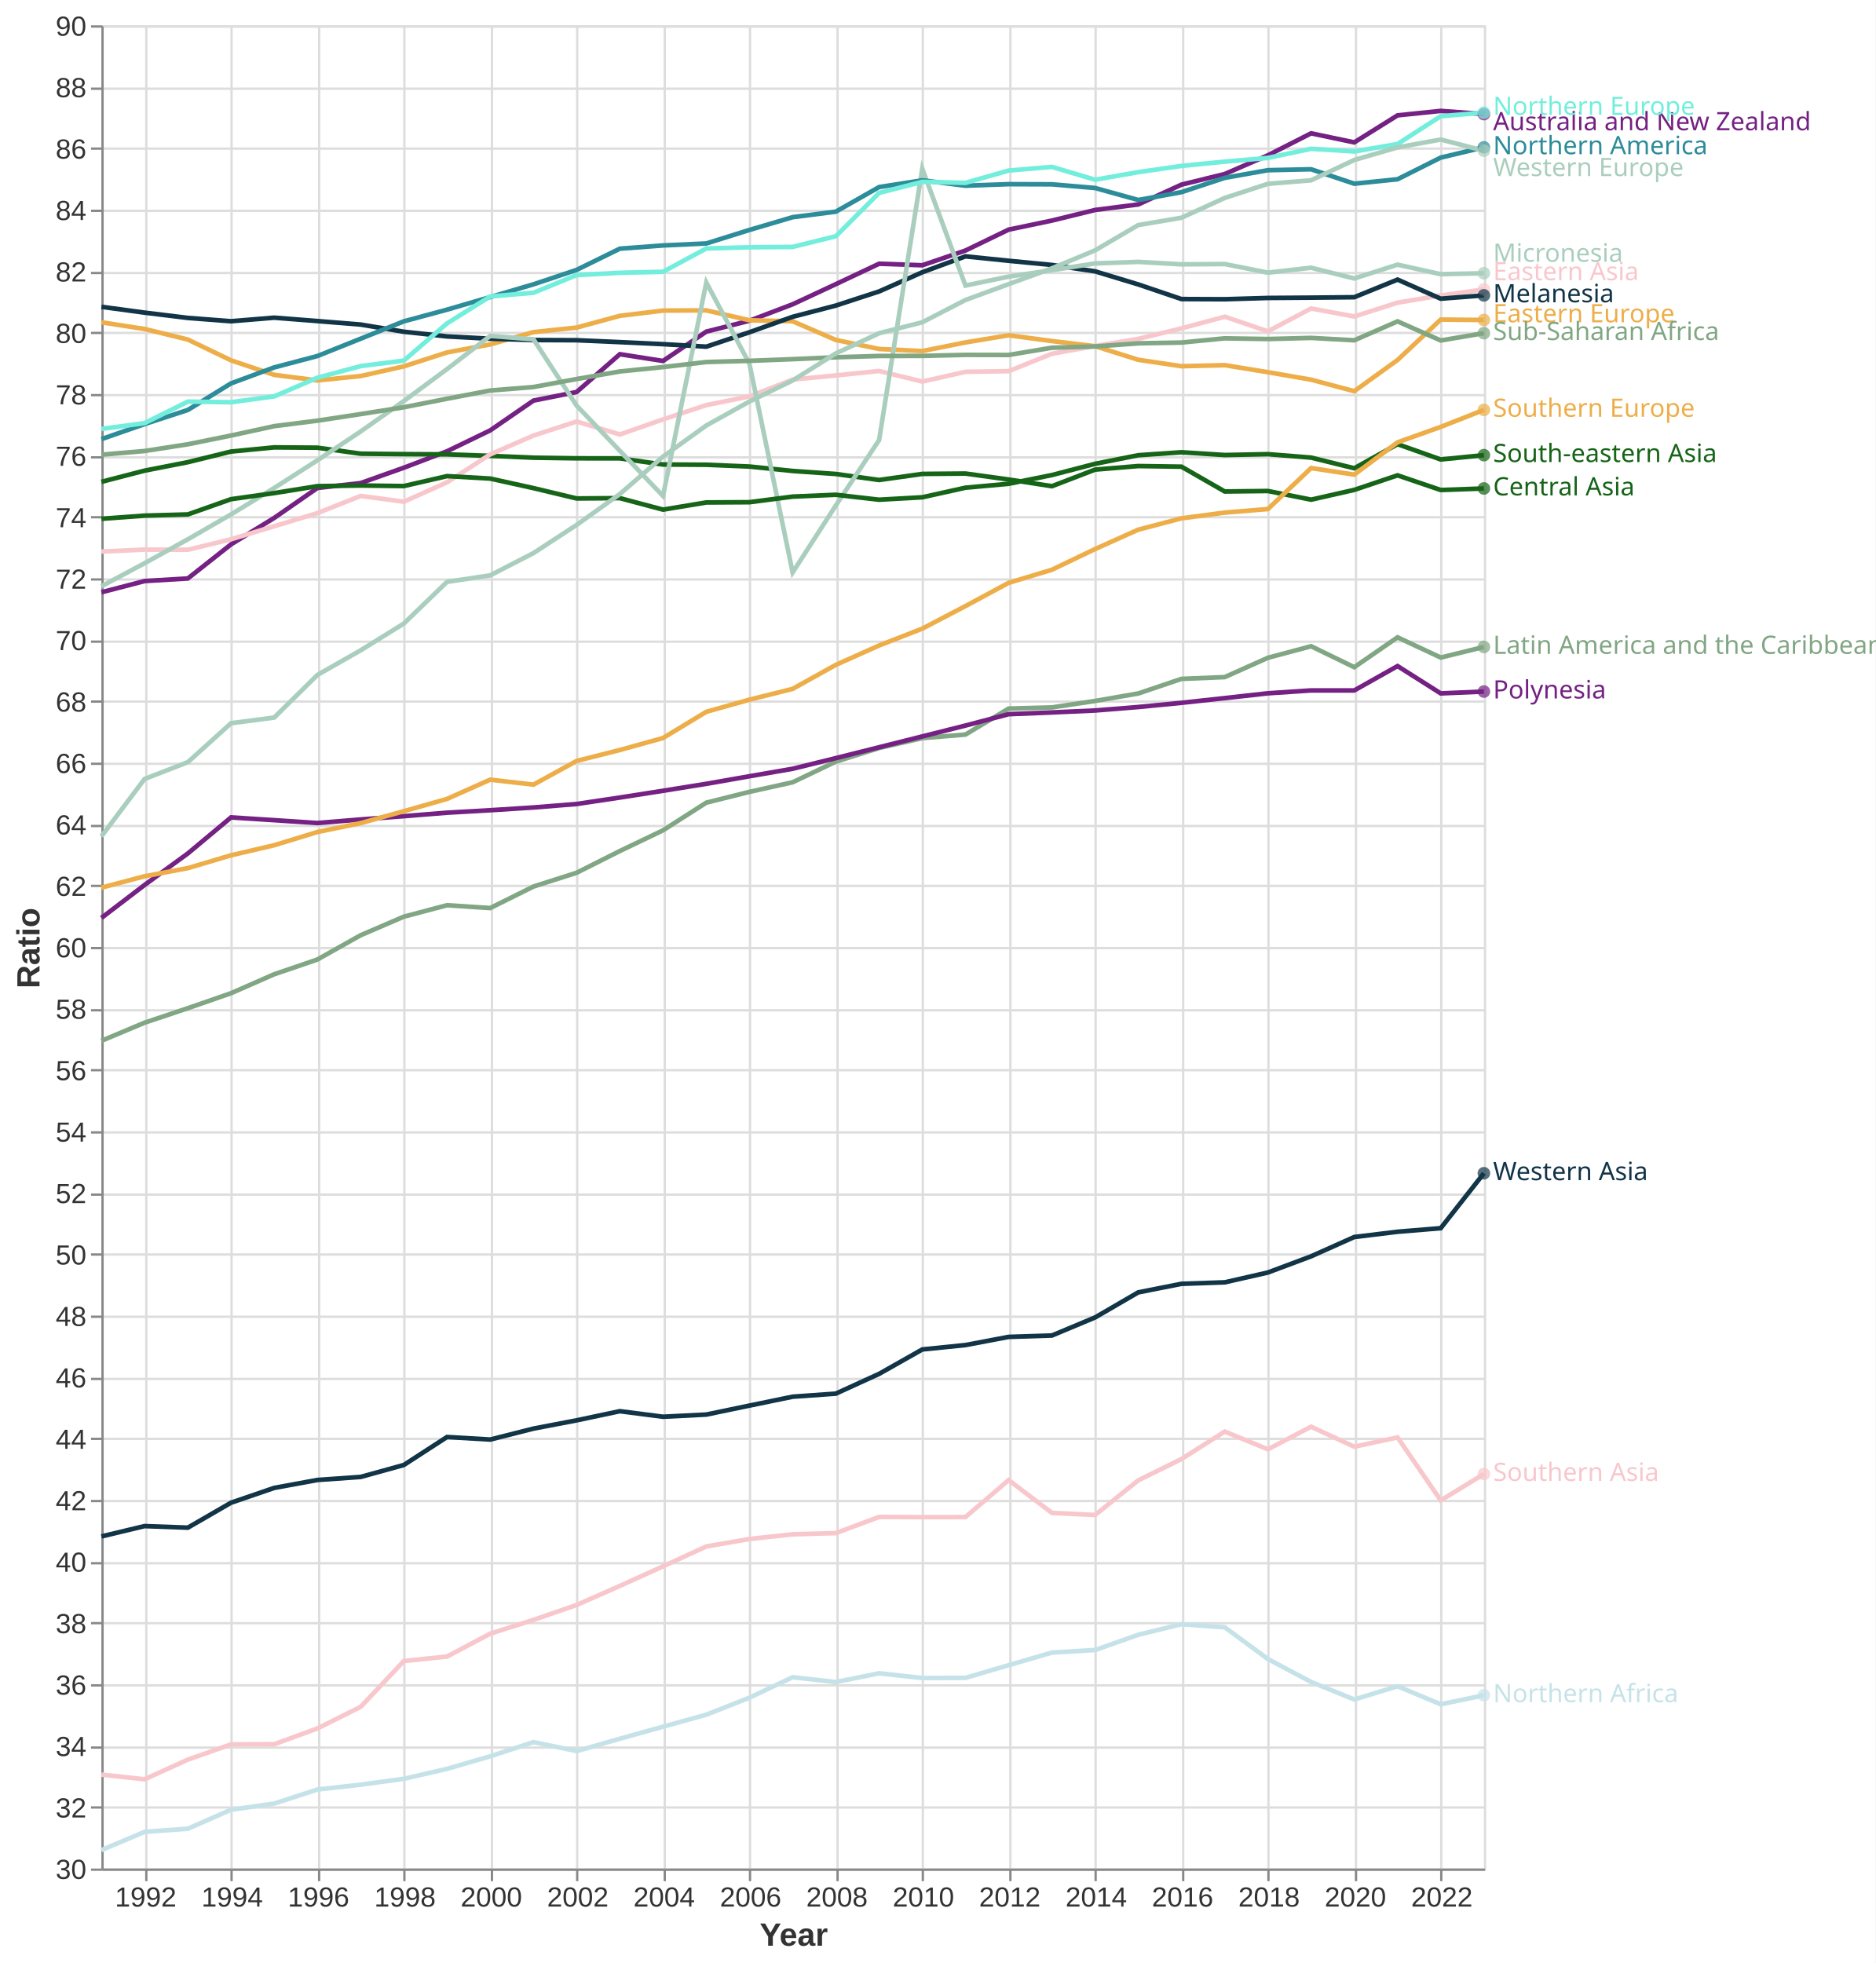
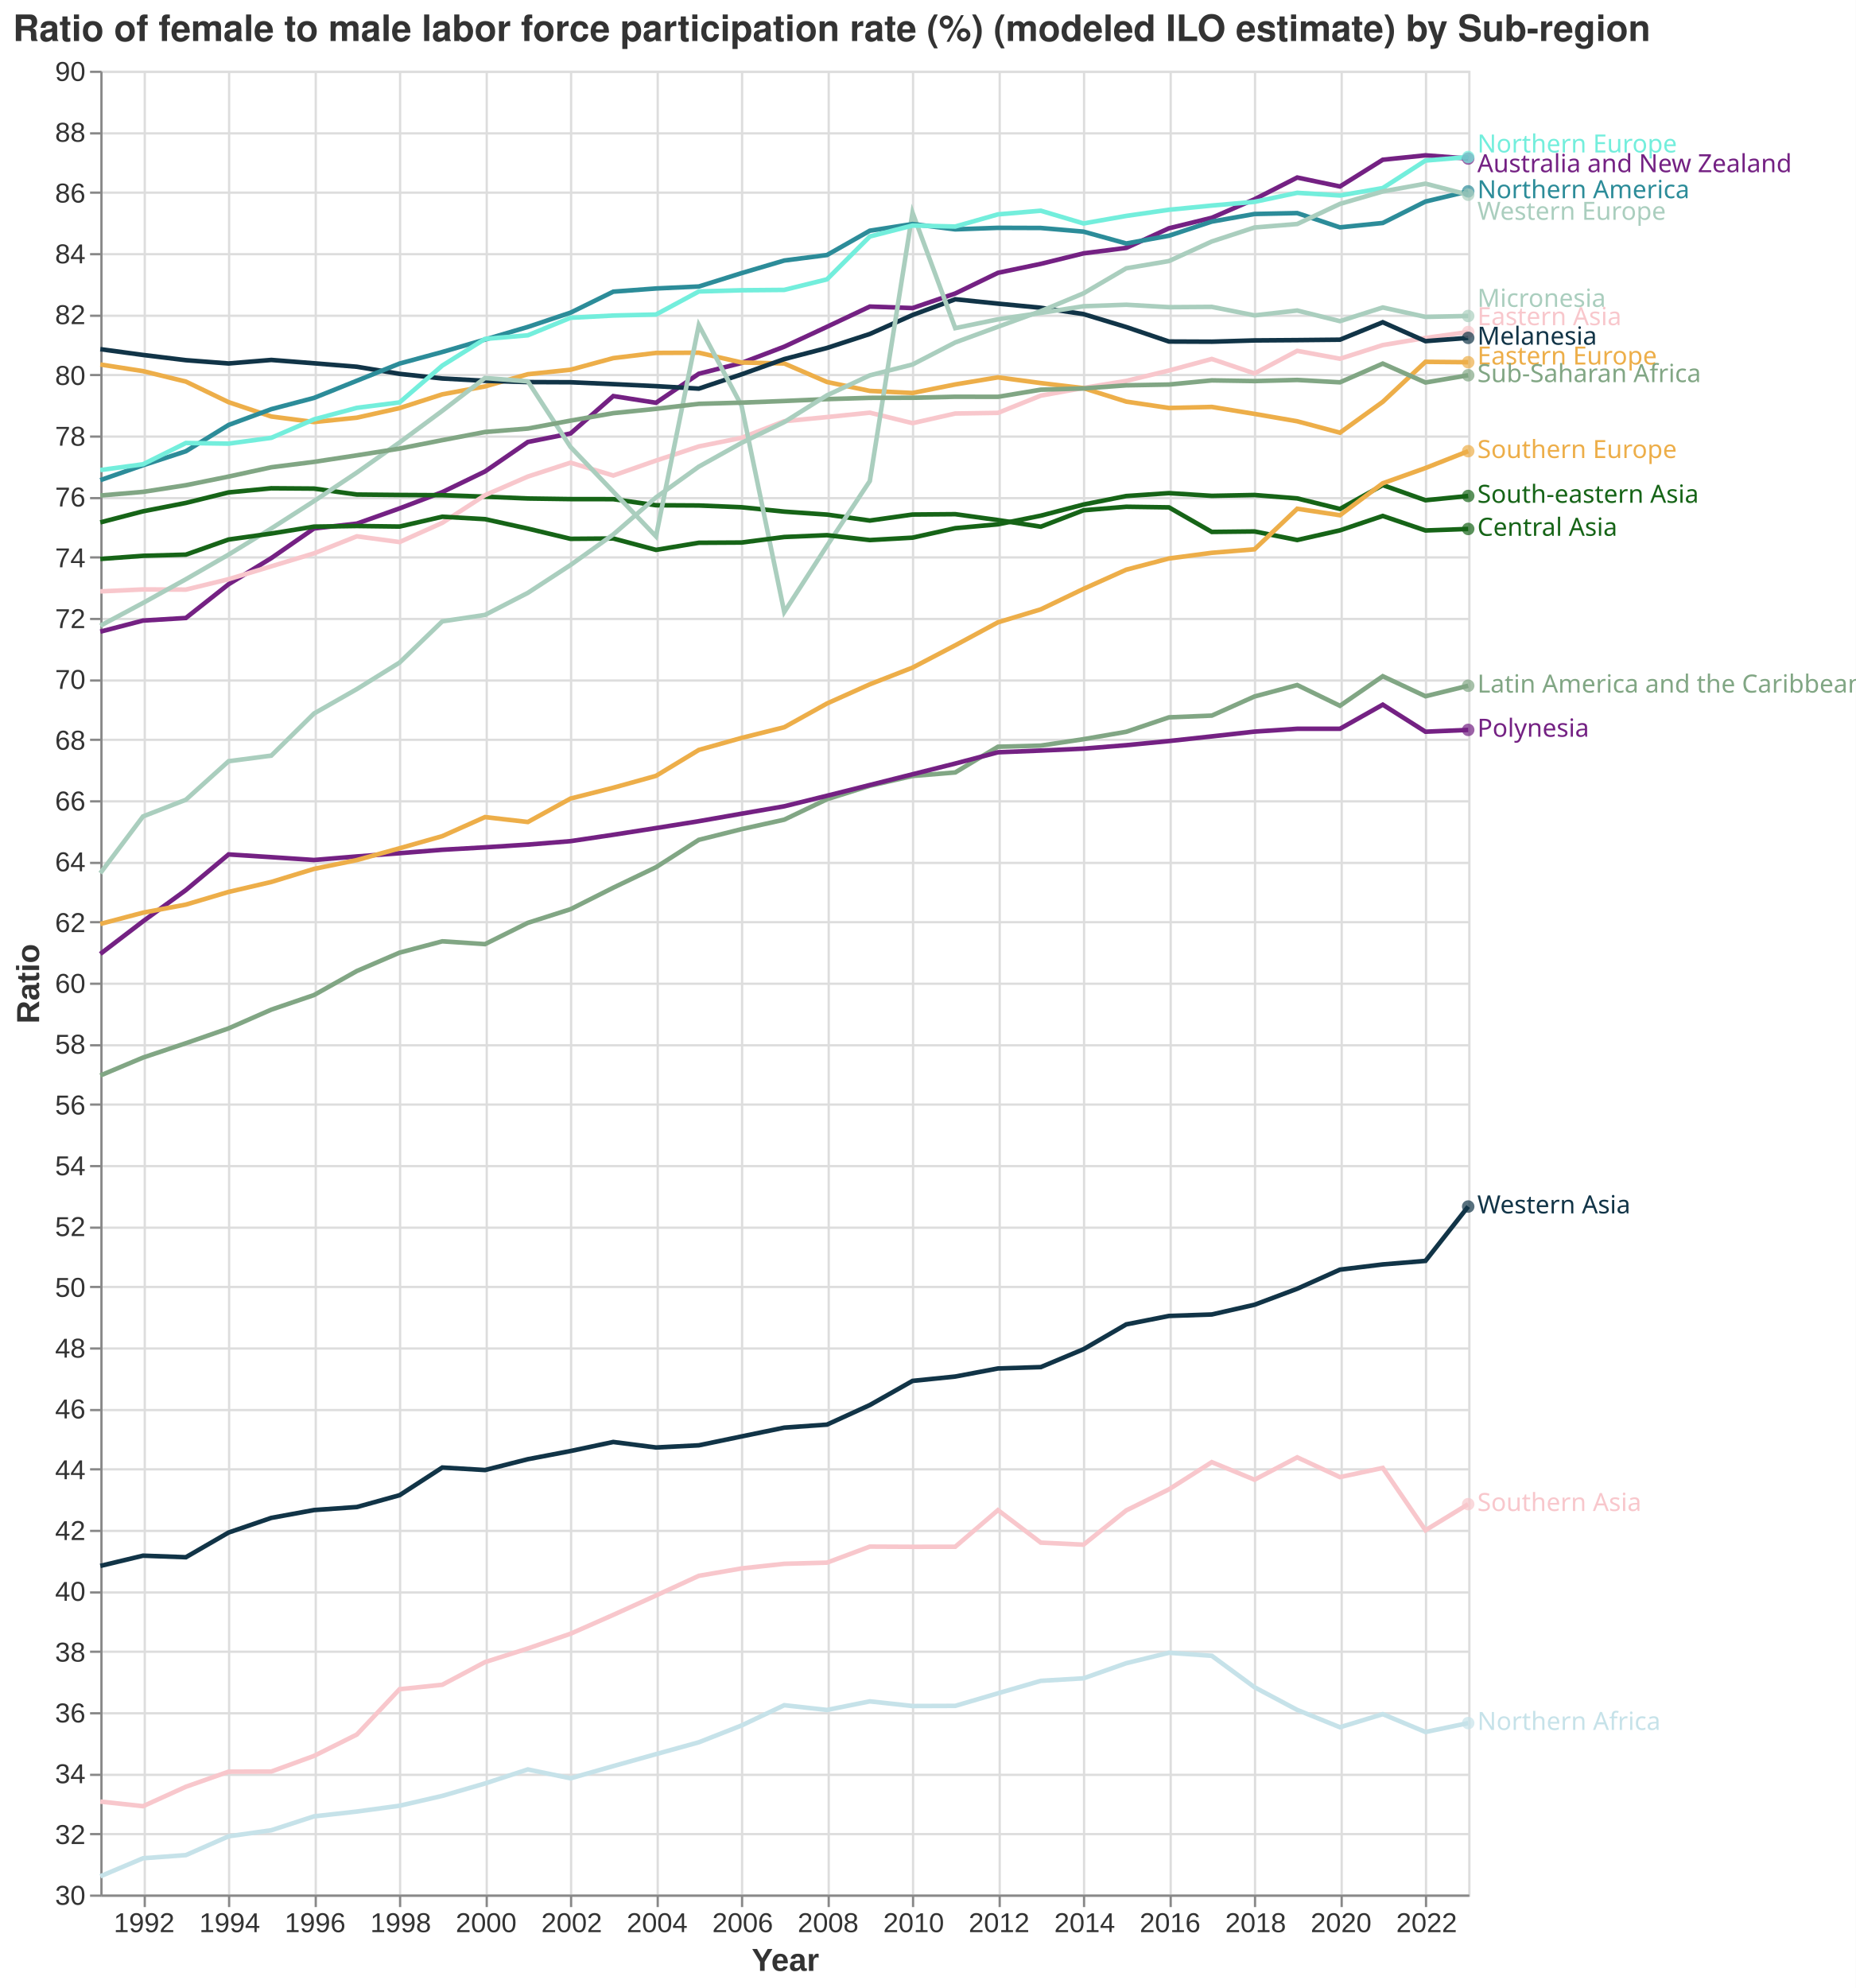
- <svg xmlns="http://www.w3.org/2000/svg" version="1.1" class="marks" width="814" height="852" viewBox="0 0 814 852">
-   <rect width="814" height="852" fill="white" />
-   <g fill="none" stroke-miterlimit="10" transform="translate(44,11)">
+ <svg xmlns="http://www.w3.org/2000/svg" version="1.1" class="marks" width="814" height="872" viewBox="0 0 814 872">
+   <rect width="814" height="872" fill="white" />
+   <g fill="none" stroke-miterlimit="10" transform="translate(44,31)">
    <g class="mark-group role-frame root" role="graphics-object" aria-roledescription="group mark container">
      <g transform="translate(0,0)">
        <path class="background" aria-hidden="true" d="M0.5,0.5h600v800h-600Z" stroke="#ddd" />
        <g>
          <g class="mark-group role-axis" aria-hidden="true">
            <g transform="translate(0.5,800.5)">
              <path class="background" aria-hidden="true" d="M0,0h0v0h0Z" pointer-events="none" />
              <g>
                <g class="mark-rule role-axis-grid" pointer-events="none">
                  <line transform="translate(19,-800)" x2="0" y2="800" stroke="#ddd" stroke-width="1" opacity="1" />
                  <line transform="translate(56,-800)" x2="0" y2="800" stroke="#ddd" stroke-width="1" opacity="1" />
                  <line transform="translate(94,-800)" x2="0" y2="800" stroke="#ddd" stroke-width="1" opacity="1" />
                  <line transform="translate(131,-800)" x2="0" y2="800" stroke="#ddd" stroke-width="1" opacity="1" />
                  <line transform="translate(169,-800)" x2="0" y2="800" stroke="#ddd" stroke-width="1" opacity="1" />
                  <line transform="translate(206,-800)" x2="0" y2="800" stroke="#ddd" stroke-width="1" opacity="1" />
                  <line transform="translate(244,-800)" x2="0" y2="800" stroke="#ddd" stroke-width="1" opacity="1" />
                  <line transform="translate(281,-800)" x2="0" y2="800" stroke="#ddd" stroke-width="1" opacity="1" />
                  <line transform="translate(319,-800)" x2="0" y2="800" stroke="#ddd" stroke-width="1" opacity="1" />
                  <line transform="translate(356,-800)" x2="0" y2="800" stroke="#ddd" stroke-width="1" opacity="1" />
                  <line transform="translate(394,-800)" x2="0" y2="800" stroke="#ddd" stroke-width="1" opacity="1" />
                  <line transform="translate(431,-800)" x2="0" y2="800" stroke="#ddd" stroke-width="1" opacity="1" />
                  <line transform="translate(469,-800)" x2="0" y2="800" stroke="#ddd" stroke-width="1" opacity="1" />
                  <line transform="translate(506,-800)" x2="0" y2="800" stroke="#ddd" stroke-width="1" opacity="1" />
                  <line transform="translate(544,-800)" x2="0" y2="800" stroke="#ddd" stroke-width="1" opacity="1" />
                  <line transform="translate(581,-800)" x2="0" y2="800" stroke="#ddd" stroke-width="1" opacity="1" />
                </g>
              </g>
              <path class="foreground" aria-hidden="true" d="" pointer-events="none" display="none" />
            </g>
          </g>
          <g class="mark-group role-axis" aria-hidden="true">
            <g transform="translate(0.5,0.5)">
              <path class="background" aria-hidden="true" d="M0,0h0v0h0Z" pointer-events="none" />
              <g>
                <g class="mark-rule role-axis-grid" pointer-events="none">
                  <line transform="translate(0,800)" x2="600" y2="0" stroke="#ddd" stroke-width="1" opacity="1" />
                  <line transform="translate(0,773)" x2="600" y2="0" stroke="#ddd" stroke-width="1" opacity="1" />
                  <line transform="translate(0,747)" x2="600" y2="0" stroke="#ddd" stroke-width="1" opacity="1" />
                  <line transform="translate(0,720)" x2="600" y2="0" stroke="#ddd" stroke-width="1" opacity="1" />
                  <line transform="translate(0,693)" x2="600" y2="0" stroke="#ddd" stroke-width="1" opacity="1" />
                  <line transform="translate(0,667)" x2="600" y2="0" stroke="#ddd" stroke-width="1" opacity="1" />
                  <line transform="translate(0,640)" x2="600" y2="0" stroke="#ddd" stroke-width="1" opacity="1" />
                  <line transform="translate(0,613)" x2="600" y2="0" stroke="#ddd" stroke-width="1" opacity="1" />
                  <line transform="translate(0,587)" x2="600" y2="0" stroke="#ddd" stroke-width="1" opacity="1" />
                  <line transform="translate(0,560)" x2="600" y2="0" stroke="#ddd" stroke-width="1" opacity="1" />
                  <line transform="translate(0,533)" x2="600" y2="0" stroke="#ddd" stroke-width="1" opacity="1" />
                  <line transform="translate(0,507)" x2="600" y2="0" stroke="#ddd" stroke-width="1" opacity="1" />
                  <line transform="translate(0,480)" x2="600" y2="0" stroke="#ddd" stroke-width="1" opacity="1" />
                  <line transform="translate(0,453)" x2="600" y2="0" stroke="#ddd" stroke-width="1" opacity="1" />
                  <line transform="translate(0,427)" x2="600" y2="0" stroke="#ddd" stroke-width="1" opacity="1" />
                  <line transform="translate(0,400)" x2="600" y2="0" stroke="#ddd" stroke-width="1" opacity="1" />
                  <line transform="translate(0,373)" x2="600" y2="0" stroke="#ddd" stroke-width="1" opacity="1" />
                  <line transform="translate(0,347)" x2="600" y2="0" stroke="#ddd" stroke-width="1" opacity="1" />
                  <line transform="translate(0,320)" x2="600" y2="0" stroke="#ddd" stroke-width="1" opacity="1" />
                  <line transform="translate(0,293)" x2="600" y2="0" stroke="#ddd" stroke-width="1" opacity="1" />
                  <line transform="translate(0,267)" x2="600" y2="0" stroke="#ddd" stroke-width="1" opacity="1" />
                  <line transform="translate(0,240)" x2="600" y2="0" stroke="#ddd" stroke-width="1" opacity="1" />
                  <line transform="translate(0,213)" x2="600" y2="0" stroke="#ddd" stroke-width="1" opacity="1" />
                  <line transform="translate(0,187)" x2="600" y2="0" stroke="#ddd" stroke-width="1" opacity="1" />
                  <line transform="translate(0,160)" x2="600" y2="0" stroke="#ddd" stroke-width="1" opacity="1" />
                  <line transform="translate(0,133)" x2="600" y2="0" stroke="#ddd" stroke-width="1" opacity="1" />
                  <line transform="translate(0,107)" x2="600" y2="0" stroke="#ddd" stroke-width="1" opacity="1" />
                  <line transform="translate(0,80)" x2="600" y2="0" stroke="#ddd" stroke-width="1" opacity="1" />
                  <line transform="translate(0,53)" x2="600" y2="0" stroke="#ddd" stroke-width="1" opacity="1" />
                  <line transform="translate(0,27)" x2="600" y2="0" stroke="#ddd" stroke-width="1" opacity="1" />
                  <line transform="translate(0,0)" x2="600" y2="0" stroke="#ddd" stroke-width="1" opacity="1" />
                </g>
              </g>
              <path class="foreground" aria-hidden="true" d="" pointer-events="none" display="none" />
            </g>
          </g>
          <g class="mark-group role-axis" role="graphics-symbol" aria-roledescription="axis" aria-label="X-axis titled 'Year' for a time scale with values from Tuesday, 01 January 1991, 12:00:00 AM to Sunday, 01 January 2023, 12:00:00 AM">
            <g transform="translate(0.5,800.5)">
              <path class="background" aria-hidden="true" d="M0,0h0v0h0Z" pointer-events="none" />
              <g>
                <g class="mark-rule role-axis-tick" pointer-events="none">
                  <line transform="translate(19,0)" x2="0" y2="5" stroke="#888" stroke-width="1" opacity="1" />
                  <line transform="translate(56,0)" x2="0" y2="5" stroke="#888" stroke-width="1" opacity="1" />
                  <line transform="translate(94,0)" x2="0" y2="5" stroke="#888" stroke-width="1" opacity="1" />
                  <line transform="translate(131,0)" x2="0" y2="5" stroke="#888" stroke-width="1" opacity="1" />
                  <line transform="translate(169,0)" x2="0" y2="5" stroke="#888" stroke-width="1" opacity="1" />
                  <line transform="translate(206,0)" x2="0" y2="5" stroke="#888" stroke-width="1" opacity="1" />
                  <line transform="translate(244,0)" x2="0" y2="5" stroke="#888" stroke-width="1" opacity="1" />
                  <line transform="translate(281,0)" x2="0" y2="5" stroke="#888" stroke-width="1" opacity="1" />
                  <line transform="translate(319,0)" x2="0" y2="5" stroke="#888" stroke-width="1" opacity="1" />
                  <line transform="translate(356,0)" x2="0" y2="5" stroke="#888" stroke-width="1" opacity="1" />
                  <line transform="translate(394,0)" x2="0" y2="5" stroke="#888" stroke-width="1" opacity="1" />
                  <line transform="translate(431,0)" x2="0" y2="5" stroke="#888" stroke-width="1" opacity="1" />
                  <line transform="translate(469,0)" x2="0" y2="5" stroke="#888" stroke-width="1" opacity="1" />
                  <line transform="translate(506,0)" x2="0" y2="5" stroke="#888" stroke-width="1" opacity="1" />
                  <line transform="translate(544,0)" x2="0" y2="5" stroke="#888" stroke-width="1" opacity="1" />
                  <line transform="translate(581,0)" x2="0" y2="5" stroke="#888" stroke-width="1" opacity="1" />
                </g>
                <g class="mark-text role-axis-label" pointer-events="none">
                  <text text-anchor="middle" transform="translate(18.73717,16)" font-family="Arial" font-size="12px" fill="#333333" opacity="1">1992</text>
                  <text text-anchor="middle" transform="translate(56.26283,16)" font-family="Arial" font-size="12px" fill="#333333" opacity="1">1994</text>
                  <text text-anchor="middle" transform="translate(93.73717,16)" font-family="Arial" font-size="12px" fill="#333333" opacity="1">1996</text>
                  <text text-anchor="middle" transform="translate(131.2628,16)" font-family="Arial" font-size="12px" fill="#333333" opacity="1">1998</text>
                  <text text-anchor="middle" transform="translate(168.7372,16)" font-family="Arial" font-size="12px" fill="#333333" opacity="1">2000</text>
                  <text text-anchor="middle" transform="translate(206.2628,16)" font-family="Arial" font-size="12px" fill="#333333" opacity="1">2002</text>
                  <text text-anchor="middle" transform="translate(243.7372,16)" font-family="Arial" font-size="12px" fill="#333333" opacity="1">2004</text>
                  <text text-anchor="middle" transform="translate(281.2628,16)" font-family="Arial" font-size="12px" fill="#333333" opacity="1">2006</text>
                  <text text-anchor="middle" transform="translate(318.7372,16)" font-family="Arial" font-size="12px" fill="#333333" opacity="1">2008</text>
                  <text text-anchor="middle" transform="translate(356.2628,16)" font-family="Arial" font-size="12px" fill="#333333" opacity="1">2010</text>
                  <text text-anchor="middle" transform="translate(393.7372,16)" font-family="Arial" font-size="12px" fill="#333333" opacity="1">2012</text>
                  <text text-anchor="middle" transform="translate(431.2628,16)" font-family="Arial" font-size="12px" fill="#333333" opacity="1">2014</text>
                  <text text-anchor="middle" transform="translate(468.7372,16)" font-family="Arial" font-size="12px" fill="#333333" opacity="1">2016</text>
                  <text text-anchor="middle" transform="translate(506.2628,16)" font-family="Arial" font-size="12px" fill="#333333" opacity="1">2018</text>
                  <text text-anchor="middle" transform="translate(543.7372,16)" font-family="Arial" font-size="12px" fill="#333333" opacity="1">2020</text>
                  <text text-anchor="middle" transform="translate(581.2628,16)" font-family="Arial" font-size="12px" fill="#333333" opacity="1">2022</text>
                </g>
                <g class="mark-rule role-axis-domain" pointer-events="none">
                  <line transform="translate(0,0)" x2="600" y2="0" stroke="#888" stroke-width="1" opacity="1" />
                </g>
                <g class="mark-text role-axis-title" pointer-events="none">
                  <text text-anchor="middle" transform="translate(300,33)" font-family="Arial" font-size="14px" font-weight="bold" fill="#333333" opacity="1">Year</text>
                </g>
              </g>
              <path class="foreground" aria-hidden="true" d="" pointer-events="none" display="none" />
            </g>
          </g>
          <g class="mark-group role-axis" role="graphics-symbol" aria-roledescription="axis" aria-label="Y-axis titled 'Ratio' for a linear scale with values from 30 to 90">
            <g transform="translate(0.5,0.5)">
              <path class="background" aria-hidden="true" d="M0,0h0v0h0Z" pointer-events="none" />
              <g>
                <g class="mark-rule role-axis-tick" pointer-events="none">
                  <line transform="translate(0,800)" x2="-5" y2="0" stroke="#888" stroke-width="1" opacity="1" />
                  <line transform="translate(0,773)" x2="-5" y2="0" stroke="#888" stroke-width="1" opacity="1" />
                  <line transform="translate(0,747)" x2="-5" y2="0" stroke="#888" stroke-width="1" opacity="1" />
                  <line transform="translate(0,720)" x2="-5" y2="0" stroke="#888" stroke-width="1" opacity="1" />
                  <line transform="translate(0,693)" x2="-5" y2="0" stroke="#888" stroke-width="1" opacity="1" />
                  <line transform="translate(0,667)" x2="-5" y2="0" stroke="#888" stroke-width="1" opacity="1" />
                  <line transform="translate(0,640)" x2="-5" y2="0" stroke="#888" stroke-width="1" opacity="1" />
                  <line transform="translate(0,613)" x2="-5" y2="0" stroke="#888" stroke-width="1" opacity="1" />
                  <line transform="translate(0,587)" x2="-5" y2="0" stroke="#888" stroke-width="1" opacity="1" />
                  <line transform="translate(0,560)" x2="-5" y2="0" stroke="#888" stroke-width="1" opacity="1" />
                  <line transform="translate(0,533)" x2="-5" y2="0" stroke="#888" stroke-width="1" opacity="1" />
                  <line transform="translate(0,507)" x2="-5" y2="0" stroke="#888" stroke-width="1" opacity="1" />
                  <line transform="translate(0,480)" x2="-5" y2="0" stroke="#888" stroke-width="1" opacity="1" />
                  <line transform="translate(0,453)" x2="-5" y2="0" stroke="#888" stroke-width="1" opacity="1" />
                  <line transform="translate(0,427)" x2="-5" y2="0" stroke="#888" stroke-width="1" opacity="1" />
                  <line transform="translate(0,400)" x2="-5" y2="0" stroke="#888" stroke-width="1" opacity="1" />
                  <line transform="translate(0,373)" x2="-5" y2="0" stroke="#888" stroke-width="1" opacity="1" />
                  <line transform="translate(0,347)" x2="-5" y2="0" stroke="#888" stroke-width="1" opacity="1" />
                  <line transform="translate(0,320)" x2="-5" y2="0" stroke="#888" stroke-width="1" opacity="1" />
                  <line transform="translate(0,293)" x2="-5" y2="0" stroke="#888" stroke-width="1" opacity="1" />
                  <line transform="translate(0,267)" x2="-5" y2="0" stroke="#888" stroke-width="1" opacity="1" />
                  <line transform="translate(0,240)" x2="-5" y2="0" stroke="#888" stroke-width="1" opacity="1" />
                  <line transform="translate(0,213)" x2="-5" y2="0" stroke="#888" stroke-width="1" opacity="1" />
                  <line transform="translate(0,187)" x2="-5" y2="0" stroke="#888" stroke-width="1" opacity="1" />
                  <line transform="translate(0,160)" x2="-5" y2="0" stroke="#888" stroke-width="1" opacity="1" />
                  <line transform="translate(0,133)" x2="-5" y2="0" stroke="#888" stroke-width="1" opacity="1" />
                  <line transform="translate(0,107)" x2="-5" y2="0" stroke="#888" stroke-width="1" opacity="1" />
                  <line transform="translate(0,80)" x2="-5" y2="0" stroke="#888" stroke-width="1" opacity="1" />
                  <line transform="translate(0,53)" x2="-5" y2="0" stroke="#888" stroke-width="1" opacity="1" />
                  <line transform="translate(0,27)" x2="-5" y2="0" stroke="#888" stroke-width="1" opacity="1" />
                  <line transform="translate(0,0)" x2="-5" y2="0" stroke="#888" stroke-width="1" opacity="1" />
                </g>
                <g class="mark-text role-axis-label" pointer-events="none">
                  <text text-anchor="end" transform="translate(-7,804)" font-family="Arial" font-size="12px" fill="#333333" opacity="1">30</text>
                  <text text-anchor="end" transform="translate(-7,777.3333)" font-family="Arial" font-size="12px" fill="#333333" opacity="1">32</text>
                  <text text-anchor="end" transform="translate(-7,750.6667)" font-family="Arial" font-size="12px" fill="#333333" opacity="1">34</text>
                  <text text-anchor="end" transform="translate(-7,724)" font-family="Arial" font-size="12px" fill="#333333" opacity="1">36</text>
                  <text text-anchor="end" transform="translate(-7,697.3333)" font-family="Arial" font-size="12px" fill="#333333" opacity="1">38</text>
                  <text text-anchor="end" transform="translate(-7,670.6667)" font-family="Arial" font-size="12px" fill="#333333" opacity="1">40</text>
                  <text text-anchor="end" transform="translate(-7,644)" font-family="Arial" font-size="12px" fill="#333333" opacity="1">42</text>
                  <text text-anchor="end" transform="translate(-7,617.3333)" font-family="Arial" font-size="12px" fill="#333333" opacity="1">44</text>
                  <text text-anchor="end" transform="translate(-7,590.6667)" font-family="Arial" font-size="12px" fill="#333333" opacity="1">46</text>
                  <text text-anchor="end" transform="translate(-7,564)" font-family="Arial" font-size="12px" fill="#333333" opacity="1">48</text>
                  <text text-anchor="end" transform="translate(-7,537.3333)" font-family="Arial" font-size="12px" fill="#333333" opacity="1">50</text>
                  <text text-anchor="end" transform="translate(-7,510.6667)" font-family="Arial" font-size="12px" fill="#333333" opacity="1">52</text>
                  <text text-anchor="end" transform="translate(-7,484)" font-family="Arial" font-size="12px" fill="#333333" opacity="1">54</text>
                  <text text-anchor="end" transform="translate(-7,457.3333)" font-family="Arial" font-size="12px" fill="#333333" opacity="1">56</text>
                  <text text-anchor="end" transform="translate(-7,430.6667)" font-family="Arial" font-size="12px" fill="#333333" opacity="1">58</text>
                  <text text-anchor="end" transform="translate(-7,404)" font-family="Arial" font-size="12px" fill="#333333" opacity="1">60</text>
                  <text text-anchor="end" transform="translate(-7,377.3333)" font-family="Arial" font-size="12px" fill="#333333" opacity="1">62</text>
                  <text text-anchor="end" transform="translate(-7,350.6667)" font-family="Arial" font-size="12px" fill="#333333" opacity="1">64</text>
                  <text text-anchor="end" transform="translate(-7,324)" font-family="Arial" font-size="12px" fill="#333333" opacity="1">66</text>
                  <text text-anchor="end" transform="translate(-7,297.3333)" font-family="Arial" font-size="12px" fill="#333333" opacity="1">68</text>
                  <text text-anchor="end" transform="translate(-7,270.6667)" font-family="Arial" font-size="12px" fill="#333333" opacity="1">70</text>
                  <text text-anchor="end" transform="translate(-7,244)" font-family="Arial" font-size="12px" fill="#333333" opacity="1">72</text>
                  <text text-anchor="end" transform="translate(-7,217.3333)" font-family="Arial" font-size="12px" fill="#333333" opacity="1">74</text>
                  <text text-anchor="end" transform="translate(-7,190.6667)" font-family="Arial" font-size="12px" fill="#333333" opacity="1">76</text>
                  <text text-anchor="end" transform="translate(-7,164)" font-family="Arial" font-size="12px" fill="#333333" opacity="1">78</text>
                  <text text-anchor="end" transform="translate(-7,137.3333)" font-family="Arial" font-size="12px" fill="#333333" opacity="1">80</text>
                  <text text-anchor="end" transform="translate(-7,110.6667)" font-family="Arial" font-size="12px" fill="#333333" opacity="1">82</text>
                  <text text-anchor="end" transform="translate(-7,84)" font-family="Arial" font-size="12px" fill="#333333" opacity="1">84</text>
                  <text text-anchor="end" transform="translate(-7,57.33333)" font-family="Arial" font-size="12px" fill="#333333" opacity="1">86</text>
                  <text text-anchor="end" transform="translate(-7,30.66667)" font-family="Arial" font-size="12px" fill="#333333" opacity="1">88</text>
                  <text text-anchor="end" transform="translate(-7,4)" font-family="Arial" font-size="12px" fill="#333333" opacity="1">90</text>
                </g>
                <g class="mark-rule role-axis-domain" pointer-events="none">
                  <line transform="translate(0,800)" x2="0" y2="-800" stroke="#888" stroke-width="1" opacity="1" />
                </g>
                <g class="mark-text role-axis-title" pointer-events="none">
                  <text text-anchor="middle" transform="translate(-24.34766,400) rotate(-90) translate(0,-3)" font-family="Arial" font-size="14px" font-weight="bold" fill="#333333" opacity="1">Ratio</text>
                </g>
              </g>
              <path class="foreground" aria-hidden="true" d="" pointer-events="none" display="none" />
            </g>
          </g>
          <g class="mark-group role-scope layer_0_pathgroup" role="graphics-object" aria-roledescription="group mark container">
            <g transform="translate(0,0)">
              <path class="background" aria-hidden="true" d="M0,0h600v800h-600Z" />
              <g>
                <g class="mark-line role-mark layer_0_marks" role="graphics-symbol" aria-roledescription="line mark container">
                  <path d="M0,246.067L18.737,241.2L37.526,240.067L56.263,225.267L75,213.8L93.737,200.8L112.526,198.667L131.263,192L150,184.867L168.737,175.8L187.526,162.867L206.263,159.133L225,142.733L243.737,145.667L262.526,132.933L281.263,128.2L300,121.067L318.737,112.333L337.526,103.467L356.263,104.133L375,97.733L393.737,88.667L412.526,84.733L431.263,80.133L450,77.733L468.737,69.133L487.526,64.533L506.263,56.4L525,46.867L543.737,50.8L562.526,39.067L581.263,37.133L600,38.533" stroke="#742183" stroke-width="2" />
                </g>
              </g>
              <path class="foreground" aria-hidden="true" d="" display="none" />
            </g>
            <g transform="translate(0,0)">
              <path class="background" aria-hidden="true" d="M0,0h600v800h-600Z" />
              <g>
                <g class="mark-line role-mark layer_0_marks" role="graphics-symbol" aria-roledescription="line mark container">
                  <path d="M0,198.133L18.737,193.28L37.526,189.6L56.263,184.987L75,183.173L93.737,183.307L112.526,185.92L131.263,186.107L150,186.213L168.737,186.853L187.526,187.653L206.263,187.92L225,187.947L243.737,190.613L262.526,190.72L281.263,191.493L300,193.413L318.737,194.72L337.526,197.333L356.263,194.693L375,194.533L393.737,197.12L412.526,200.027L431.263,192.827L450,191.28L468.737,191.547L487.526,202.32L506.263,202.107L525,205.867L543.737,201.627L562.526,195.307L581.263,201.68L600,201.013" stroke="#166417" stroke-width="2" />
                </g>
              </g>
              <path class="foreground" aria-hidden="true" d="" display="none" />
            </g>
            <g transform="translate(0,0)">
              <path class="background" aria-hidden="true" d="M0,0h600v800h-600Z" />
              <g>
                <g class="mark-line role-mark layer_0_marks" role="graphics-symbol" aria-roledescription="line mark container">
                  <path d="M0,228.4L18.737,227.543L37.526,227.619L56.263,223.048L75,217.41L93.737,211.714L112.526,204.248L131.263,206.762L150,198.343L168.737,186.21L187.526,178.038L206.263,171.943L225,177.581L243.737,171.029L262.526,164.819L281.263,161.048L300,153.752L318.737,151.943L337.526,150.019L356.263,154.61L375,150.381L393.737,150.095L412.526,142.533L431.263,139.162L450,136.076L468.737,131.524L487.526,126.457L506.263,132.8L525,122.895L543.737,126.362L562.526,120.362L581.263,117.238L600,114.629" stroke="#f8c7cc" stroke-width="2" />
                </g>
              </g>
              <path class="foreground" aria-hidden="true" d="" display="none" />
            </g>
            <g transform="translate(0,0)">
              <path class="background" aria-hidden="true" d="M0,0h600v800h-600Z" />
              <g>
                <g class="mark-line role-mark layer_0_marks" role="graphics-symbol" aria-roledescription="line mark container">
                  <path d="M0,128.88L18.737,131.787L37.526,136.373L56.263,145.4L75,151.693L93.737,154.12L112.526,152.213L131.263,148.013L150,141.973L168.737,138.493L187.526,133.147L206.263,131.173L225,126.08L243.737,123.8L262.526,123.707L281.263,128L300,128.44L318.737,136.547L337.526,140.467L356.263,141.373L375,137.627L393.737,134.52L412.526,137.027L431.263,139.253L450,145.16L468.737,147.947L487.526,147.493L506.263,150.547L525,153.787L543.737,158.787L562.526,145.253L581.263,127.704L600,127.881" stroke="#edae49" stroke-width="2" />
                </g>
              </g>
              <path class="foreground" aria-hidden="true" d="" display="none" />
            </g>
            <g transform="translate(0,0)">
              <path class="background" aria-hidden="true" d="M0,0h600v800h-600Z" />
              <g>
                <g class="mark-line role-mark layer_0_marks" role="graphics-symbol" aria-roledescription="line mark container">
                  <path d="M0,440.748L18.737,432.886L37.526,426.585L56.263,420.082L75,411.858L93.737,405.462L112.526,394.916L131.263,386.856L150,381.892L168.737,383.127L187.526,373.781L206.263,367.798L225,358.374L243.737,349.389L262.526,337.376L281.263,332.688L300,328.529L318.737,319.57L337.526,313.656L356.263,309.368L375,307.819L393.737,296.542L412.526,296.043L431.263,293.23L450,289.983L468.737,283.656L487.526,282.882L506.263,274.499L525,269.48L543.737,278.581L562.526,265.617L581.263,274.396L600,269.789" stroke="#81a684" stroke-width="2" />
                </g>
              </g>
              <path class="foreground" aria-hidden="true" d="" display="none" />
            </g>
            <g transform="translate(0,0)">
              <path class="background" aria-hidden="true" d="M0,0h600v800h-600Z" />
              <g>
                <g class="mark-line role-mark layer_0_marks" role="graphics-symbol" aria-roledescription="line mark container">
                  <path d="M0,122.16L18.737,124.693L37.526,126.987L56.263,128.427L75,126.88L93.737,128.347L112.526,129.867L131.263,132.987L150,135.013L168.737,136.027L187.526,136.587L206.263,136.667L225,137.493L243.737,138.373L262.526,139.467L281.263,133.2L300,126.507L318.737,121.627L337.526,115.493L356.263,107.173L375,100.267L393.737,102.187L412.526,104L431.263,106.773L450,112.453L468.737,118.8L487.526,118.88L506.263,118.32L525,118.187L543.737,118L562.526,110.347L581.263,118.64L600,117.2" stroke="#113447" stroke-width="2" />
                </g>
              </g>
              <path class="foreground" aria-hidden="true" d="" display="none" />
            </g>
            <g transform="translate(0,0)">
              <path class="background" aria-hidden="true" d="M0,0h600v800h-600Z" />
              <g>
                <g class="mark-line role-mark layer_0_marks" role="graphics-symbol" aria-roledescription="line mark container">
                  <path d="M0,243.467L18.737,233.467L37.526,223.067L56.263,212.267L75,200.8L93.737,188.8L112.526,176.267L131.263,163.067L150,149.2L168.737,134.8L187.526,136.267L206.263,165.067L225,184.667L243.737,204.267L262.526,111.6L281.263,146.933L300,237.467L318.737,208.4L337.526,180L356.263,62.267L375,112.933L393.737,109.067L412.526,106.267L431.263,103.333L450,102.667L468.737,103.733L487.526,103.6L506.263,107.333L525,105.2L543.737,109.867L562.526,103.867L581.263,108L600,107.6" stroke="#AACEBE" stroke-width="2" />
                </g>
              </g>
              <path class="foreground" aria-hidden="true" d="" display="none" />
            </g>
            <g transform="translate(0,0)">
              <path class="background" aria-hidden="true" d="M0,0h600v800h-600Z" />
              <g>
                <g class="mark-line role-mark layer_0_marks" role="graphics-symbol" aria-roledescription="line mark container">
                  <path d="M0,792L18.737,784.089L37.526,782.711L56.263,774.467L75,771.8L93.737,765.711L112.526,763.6L131.263,761.044L150,756.733L168.737,751.289L187.526,745.133L206.263,749.022L225,743.667L243.737,738.422L262.526,733.222L281.263,725.844L300,716.956L318.737,719.044L337.526,715.267L356.263,717.311L375,717.244L393.737,711.733L412.526,706.267L431.263,705.156L450,698.533L468.737,693.956L487.526,695.289L506.263,709.067L525,719.022L543.737,726.622L562.526,720.889L581.263,728.711L600,724.8" stroke="#c6e2e9" stroke-width="2" />
                </g>
              </g>
              <path class="foreground" aria-hidden="true" d="" display="none" />
            </g>
            <g transform="translate(0,0)">
              <path class="background" aria-hidden="true" d="M0,0h600v800h-600Z" />
              <g>
                <g class="mark-line role-mark layer_0_marks" role="graphics-symbol" aria-roledescription="line mark container">
                  <path d="M0,179.6L18.737,173.067L37.526,166.933L56.263,155.4L75,148.467L93.737,143.533L112.526,136L131.263,128.467L150,123.4L168.737,117.933L187.526,112.4L206.263,106.133L225,96.933L243.737,95.533L262.526,94.667L281.263,88.8L300,83.267L318.737,80.867L337.526,70.2L356.263,67.267L375,69.6L393.737,68.933L412.526,69L431.263,70.6L450,75.8L468.737,72.4L487.526,66.2L506.263,62.867L525,62.467L543.737,68.733L562.526,66.8L581.263,57.4L600,52.933" stroke="#2c8c99" stroke-width="2" />
                </g>
              </g>
              <path class="foreground" aria-hidden="true" d="" display="none" />
            </g>
            <g transform="translate(0,0)">
              <path class="background" aria-hidden="true" d="M0,0h600v800h-600Z" />
              <g>
                <g class="mark-line role-mark layer_0_marks" role="graphics-symbol" aria-roledescription="line mark container">
                  <path d="M0,175.173L18.737,172.64L37.526,163.307L56.263,163.587L75,161.04L93.737,152.947L112.526,147.893L131.263,145.507L150,129.36L168.737,117.667L187.526,116.067L206.263,108.387L225,107.4L243.737,106.96L262.526,96.84L281.263,96.32L300,96.16L318.737,91.533L337.526,72.733L356.263,67.92L375,68.36L393.737,63.027L412.526,61.427L431.263,67.013L450,63.707L468.737,61.013L487.526,59.16L506.263,57.533L525,53.573L543.737,54.747L562.526,51.493L581.263,39.427L600,37.867" stroke="#73eedc" stroke-width="2" />
                </g>
              </g>
              <path class="foreground" aria-hidden="true" d="" display="none" />
            </g>
            <g transform="translate(0,0)">
              <path class="background" aria-hidden="true" d="M0,0h600v800h-600Z" />
              <g>
                <g class="mark-line role-mark layer_0_marks" role="graphics-symbol" aria-roledescription="line mark container">
                  <path d="M0,387.422L18.737,373.111L37.526,359.422L56.263,343.778L75,344.978L93.737,346.222L112.526,344.667L131.263,343.244L150,341.733L168.737,340.667L187.526,339.467L206.263,337.956L225,335.156L243.737,332.222L262.526,329.2L281.263,325.911L300,322.667L318.737,318.044L337.526,313.333L356.263,308.622L375,303.911L393.737,298.978L412.526,298.222L431.263,297.378L450,295.867L468.737,294.044L487.526,292L506.263,289.911L525,288.667L543.737,288.667L562.526,278.089L581.263,289.956L600,289.156" stroke="#742183" stroke-width="2" />
                </g>
              </g>
              <path class="foreground" aria-hidden="true" d="" display="none" />
            </g>
            <g transform="translate(0,0)">
              <path class="background" aria-hidden="true" d="M0,0h600v800h-600Z" />
              <g>
                <g class="mark-line role-mark layer_0_marks" role="graphics-symbol" aria-roledescription="line mark container">
                  <path d="M0,214.17L18.737,212.8L37.526,212.279L56.263,205.661L75,203.018L93.737,200L112.526,199.721L131.263,199.964L150,195.648L168.737,196.715L187.526,200.861L206.263,205.345L225,205.2L243.737,210.194L262.526,207.079L281.263,206.97L300,204.545L318.737,203.745L337.526,205.891L356.263,204.836L375,200.679L393.737,198.982L412.526,195.188L431.263,190.303L450,186.582L468.737,185.297L487.526,186.497L506.263,186.121L525,187.612L543.737,192.242L562.526,181.782L581.263,188.424L600,186.545" stroke="#166417" stroke-width="2" />
                </g>
              </g>
              <path class="foreground" aria-hidden="true" d="" display="none" />
            </g>
            <g transform="translate(0,0)">
              <path class="background" aria-hidden="true" d="M0,0h600v800h-600Z" />
              <g>
                <g class="mark-line role-mark layer_0_marks" role="graphics-symbol" aria-roledescription="line mark container">
                  <path d="M0,759.23L18.737,761.259L37.526,752.726L56.263,746.119L75,746.044L93.737,739.2L112.526,729.822L131.263,709.941L150,707.985L168.737,698.059L187.526,692.074L206.263,685.6L225,677.333L243.737,668.844L262.526,660.207L281.263,656.963L300,654.933L318.737,654.415L337.526,647.393L356.263,647.481L375,647.452L393.737,631.393L412.526,645.644L431.263,646.548L450,631.511L468.737,622.267L487.526,610.341L506.263,618.044L525,608.237L543.737,616.904L562.526,612.874L581.263,640.207L600,628.77" stroke="#f8c7cc" stroke-width="2" />
                </g>
              </g>
              <path class="foreground" aria-hidden="true" d="" display="none" />
            </g>
            <g transform="translate(0,0)">
              <path class="background" aria-hidden="true" d="M0,0h600v800h-600Z" />
              <g>
                <g class="mark-line role-mark layer_0_marks" role="graphics-symbol" aria-roledescription="line mark container">
                  <path d="M0,374.267L18.737,369.322L37.526,365.789L56.263,360.222L75,355.856L93.737,350.122L112.526,346.256L131.263,341.078L150,335.756L168.737,327.4L187.526,329.556L206.263,319.267L225,314.522L243.737,309.322L262.526,297.944L281.263,292.678L300,287.989L318.737,277.578L337.526,269.156L356.263,261.844L375,252.056L393.737,241.967L412.526,236.278L431.263,227.3L450,218.889L468.737,213.967L487.526,211.478L506.263,209.944L525,192.156L543.737,195L562.526,180.978L581.263,174.289L600,166.9" stroke="#edae49" stroke-width="2" />
                </g>
              </g>
              <path class="foreground" aria-hidden="true" d="" display="none" />
            </g>
            <g transform="translate(0,0)">
              <path class="background" aria-hidden="true" d="M0,0h600v800h-600Z" />
              <g>
                <g class="mark-line role-mark layer_0_marks" role="graphics-symbol" aria-roledescription="line mark container">
                  <path d="M0,186.346L18.737,184.749L37.526,181.824L56.263,178.034L75,173.957L93.737,171.589L112.526,168.723L131.263,165.759L150,162.06L168.737,158.488L187.526,156.976L206.263,153.504L225,150.221L243.737,148.326L262.526,146.136L281.263,145.611L300,144.888L318.737,144.068L337.526,143.506L356.263,143.472L375,143.021L393.737,143.061L412.526,139.926L431.263,139.382L450,138.017L468.737,137.674L487.526,135.847L506.263,136.15L525,135.66L543.737,136.698L562.526,128.485L581.263,136.777L600,133.6" stroke="#81a684" stroke-width="2" />
                </g>
              </g>
              <path class="foreground" aria-hidden="true" d="" display="none" />
            </g>
            <g transform="translate(0,0)">
              <path class="background" aria-hidden="true" d="M0,0h600v800h-600Z" />
              <g>
                <g class="mark-line role-mark layer_0_marks" role="graphics-symbol" aria-roledescription="line mark container">
                  <path d="M0,655.859L18.737,651.37L37.526,652.052L56.263,641.215L75,634.793L93.737,631.356L112.526,630.03L131.263,624.844L150,612.704L168.737,613.807L187.526,609.052L206.263,605.467L225,601.496L243.737,603.911L262.526,602.963L281.263,599.067L300,595.207L318.737,593.881L337.526,585.296L356.263,574.704L375,572.793L393.737,569.252L412.526,568.652L431.263,560.807L450,549.919L468.737,546.215L487.526,545.57L506.263,541.304L525,534.281L543.737,525.904L562.526,523.615L581.263,522.067L600,498.227" stroke="#113447" stroke-width="2" />
                </g>
              </g>
              <path class="foreground" aria-hidden="true" d="" display="none" />
            </g>
            <g transform="translate(0,0)">
              <path class="background" aria-hidden="true" d="M0,0h600v800h-600Z" />
              <g>
                <g class="mark-line role-mark layer_0_marks" role="graphics-symbol" aria-roledescription="line mark container">
                  <path d="M0,352L18.737,327.105L37.526,319.79L56.263,302.895L75,300.438L93.737,281.962L112.526,271.257L131.263,259.638L150,241.543L168.737,238.724L187.526,229.048L206.263,216.819L225,203.429L243.737,187.181L262.526,173.676L281.263,163.257L300,154.133L318.737,142.4L337.526,133.638L356.263,128.876L375,119.2L393.737,112.324L412.526,105.467L431.263,97.657L450,86.686L468.737,83.505L487.526,74.914L506.263,68.781L525,67.257L543.737,58.438L562.526,52.971L581.263,49.562L600,54.419" stroke="#AACEBE" stroke-width="2" />
                </g>
              </g>
              <path class="foreground" aria-hidden="true" d="" display="none" />
            </g>
          </g>
          <g class="mark-symbol role-mark layer_1_marks" role="graphics-symbol" aria-roledescription="symbol mark container">
            <path transform="translate(600,38.53333)" d="M2.739,0A2.739,2.739,0,1,1,-2.739,0A2.739,2.739,0,1,1,2.739,0" fill="#742183" stroke-width="2" opacity="0.7" />
            <path transform="translate(600,201.0133)" d="M2.739,0A2.739,2.739,0,1,1,-2.739,0A2.739,2.739,0,1,1,2.739,0" fill="#166417" stroke-width="2" opacity="0.7" />
            <path transform="translate(600,114.6286)" d="M2.739,0A2.739,2.739,0,1,1,-2.739,0A2.739,2.739,0,1,1,2.739,0" fill="#f8c7cc" stroke-width="2" opacity="0.7" />
            <path transform="translate(600,127.8815)" d="M2.739,0A2.739,2.739,0,1,1,-2.739,0A2.739,2.739,0,1,1,2.739,0" fill="#edae49" stroke-width="2" opacity="0.7" />
            <path transform="translate(600,269.7892)" d="M2.739,0A2.739,2.739,0,1,1,-2.739,0A2.739,2.739,0,1,1,2.739,0" fill="#81a684" stroke-width="2" opacity="0.7" />
            <path transform="translate(600,117.2)" d="M2.739,0A2.739,2.739,0,1,1,-2.739,0A2.739,2.739,0,1,1,2.739,0" fill="#113447" stroke-width="2" opacity="0.7" />
            <path transform="translate(600,107.6)" d="M2.739,0A2.739,2.739,0,1,1,-2.739,0A2.739,2.739,0,1,1,2.739,0" fill="#AACEBE" stroke-width="2" opacity="0.7" />
            <path transform="translate(600,724.8)" d="M2.739,0A2.739,2.739,0,1,1,-2.739,0A2.739,2.739,0,1,1,2.739,0" fill="#c6e2e9" stroke-width="2" opacity="0.7" />
            <path transform="translate(600,52.93333)" d="M2.739,0A2.739,2.739,0,1,1,-2.739,0A2.739,2.739,0,1,1,2.739,0" fill="#2c8c99" stroke-width="2" opacity="0.7" />
            <path transform="translate(600,37.86667)" d="M2.739,0A2.739,2.739,0,1,1,-2.739,0A2.739,2.739,0,1,1,2.739,0" fill="#73eedc" stroke-width="2" opacity="0.7" />
            <path transform="translate(600,289.1556)" d="M2.739,0A2.739,2.739,0,1,1,-2.739,0A2.739,2.739,0,1,1,2.739,0" fill="#742183" stroke-width="2" opacity="0.7" />
            <path transform="translate(600,186.5455)" d="M2.739,0A2.739,2.739,0,1,1,-2.739,0A2.739,2.739,0,1,1,2.739,0" fill="#166417" stroke-width="2" opacity="0.7" />
            <path transform="translate(600,628.7704)" d="M2.739,0A2.739,2.739,0,1,1,-2.739,0A2.739,2.739,0,1,1,2.739,0" fill="#f8c7cc" stroke-width="2" opacity="0.7" />
            <path transform="translate(600,166.9)" d="M2.739,0A2.739,2.739,0,1,1,-2.739,0A2.739,2.739,0,1,1,2.739,0" fill="#edae49" stroke-width="2" opacity="0.7" />
            <path transform="translate(600,133.6)" d="M2.739,0A2.739,2.739,0,1,1,-2.739,0A2.739,2.739,0,1,1,2.739,0" fill="#81a684" stroke-width="2" opacity="0.7" />
            <path transform="translate(600,498.2275)" d="M2.739,0A2.739,2.739,0,1,1,-2.739,0A2.739,2.739,0,1,1,2.739,0" fill="#113447" stroke-width="2" opacity="0.7" />
            <path transform="translate(600,54.41905)" d="M2.739,0A2.739,2.739,0,1,1,-2.739,0A2.739,2.739,0,1,1,2.739,0" fill="#AACEBE" stroke-width="2" opacity="0.7" />
          </g>
          <g class="mark-text role-mark layer_2_marks" role="graphics-object" aria-roledescription="text mark container">
-             <text text-anchor="start" transform="translate(604,45.53333)" font-family="sans-serif" font-size="11px" fill="#742183">Australia and New Zealand</text>
+             <text text-anchor="start" transform="translate(604,44.53333)" font-family="sans-serif" font-size="11px" fill="#742183">Australia and New Zealand</text>
            <text text-anchor="start" transform="translate(604,204.0133)" font-family="sans-serif" font-size="11px" fill="#166417">Central Asia</text>
-             <text text-anchor="start" transform="translate(604,110.6286)" font-family="sans-serif" font-size="11px" fill="#f8c7cc">Eastern Asia</text>
+             <text text-anchor="start" transform="translate(604,111.6286)" font-family="sans-serif" font-size="11px" fill="#f8c7cc">Eastern Asia</text>
            <text text-anchor="start" transform="translate(604,128.8815)" font-family="sans-serif" font-size="11px" fill="#edae49">Eastern Europe</text>
            <text text-anchor="start" transform="translate(604,272.7892)" font-family="sans-serif" font-size="11px" fill="#81a684">Latin America and the Caribbean</text>
            <text text-anchor="start" transform="translate(604,120.2)" font-family="sans-serif" font-size="11px" fill="#113447">Melanesia</text>
-             <text text-anchor="start" transform="translate(604,102.6)" font-family="sans-serif" font-size="11px" fill="#AACEBE">Micronesia</text>
+             <text text-anchor="start" transform="translate(604,103.6)" font-family="sans-serif" font-size="11px" fill="#AACEBE">Micronesia</text>
            <text text-anchor="start" transform="translate(604,727.8)" font-family="sans-serif" font-size="11px" fill="#c6e2e9">Northern Africa</text>
            <text text-anchor="start" transform="translate(604,55.93333)" font-family="sans-serif" font-size="11px" fill="#2c8c99">Northern America</text>
-             <text text-anchor="start" transform="translate(604,38.86667)" font-family="sans-serif" font-size="11px" fill="#73eedc">Northern Europe</text>
+             <text text-anchor="start" transform="translate(604,35.86667)" font-family="sans-serif" font-size="11px" fill="#73eedc">Northern Europe</text>
            <text text-anchor="start" transform="translate(604,292.1556)" font-family="sans-serif" font-size="11px" fill="#742183">Polynesia</text>
            <text text-anchor="start" transform="translate(604,189.5455)" font-family="sans-serif" font-size="11px" fill="#166417">South-eastern Asia</text>
            <text text-anchor="start" transform="translate(604,631.7704)" font-family="sans-serif" font-size="11px" fill="#f8c7cc">Southern Asia</text>
            <text text-anchor="start" transform="translate(604,169.9)" font-family="sans-serif" font-size="11px" fill="#edae49">Southern Europe</text>
            <text text-anchor="start" transform="translate(604,136.6)" font-family="sans-serif" font-size="11px" fill="#81a684">Sub-Saharan Africa</text>
            <text text-anchor="start" transform="translate(604,501.2275)" font-family="sans-serif" font-size="11px" fill="#113447">Western Asia</text>
            <text text-anchor="start" transform="translate(604,65.41905)" font-family="sans-serif" font-size="11px" fill="#AACEBE">Western Europe</text>
          </g>
+           <g class="mark-group role-title">
+             <g transform="translate(-38.34766,-26)">
+               <path class="background" aria-hidden="true" d="M0,0h0v0h0Z" pointer-events="none" />
+               <g>
+                 <g class="mark-text role-title-text" role="graphics-symbol" aria-roledescription="title" aria-label="Title text 'Ratio of female to male labor force participation rate (%) (modeled ILO estimate) by Sub-region'" pointer-events="none">
+                   <text text-anchor="start" transform="translate(0,13)" font-family="Helvetica" font-size="16px" font-weight="bold" fill="#333333" opacity="1">Ratio of female to male labor force participation rate (%) (modeled ILO estimate) by Sub-region</text>
+                 </g>
+               </g>
+               <path class="foreground" aria-hidden="true" d="" pointer-events="none" display="none" />
+             </g>
+           </g>
        </g>
        <path class="foreground" aria-hidden="true" d="" display="none" />
      </g>
    </g>
  </g>
</svg>
